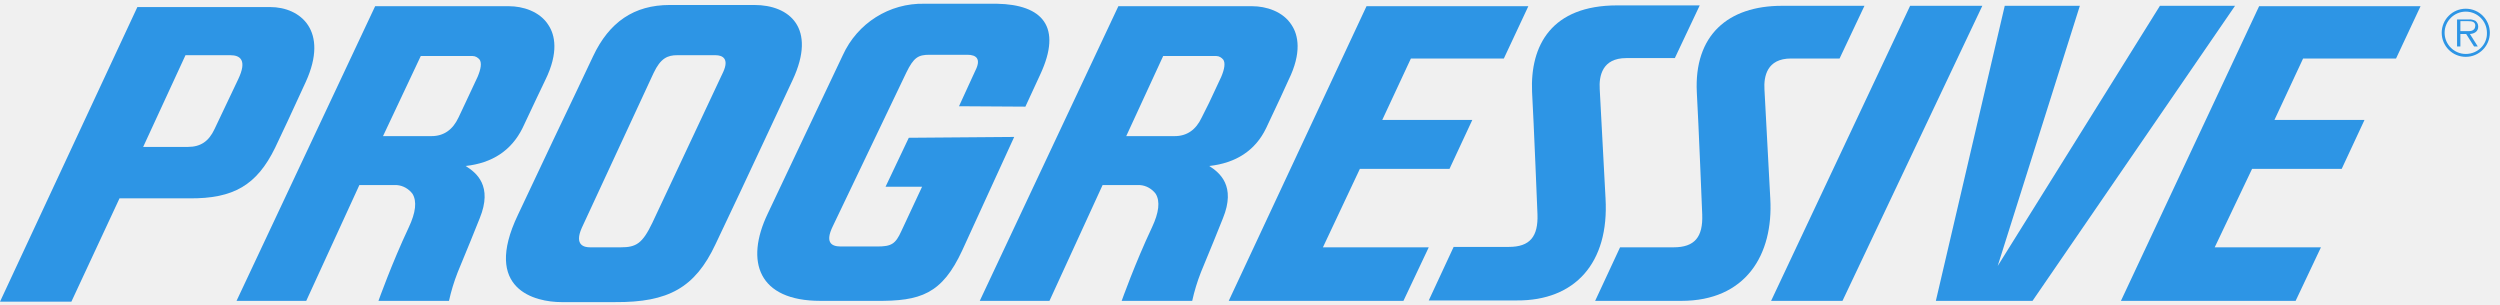
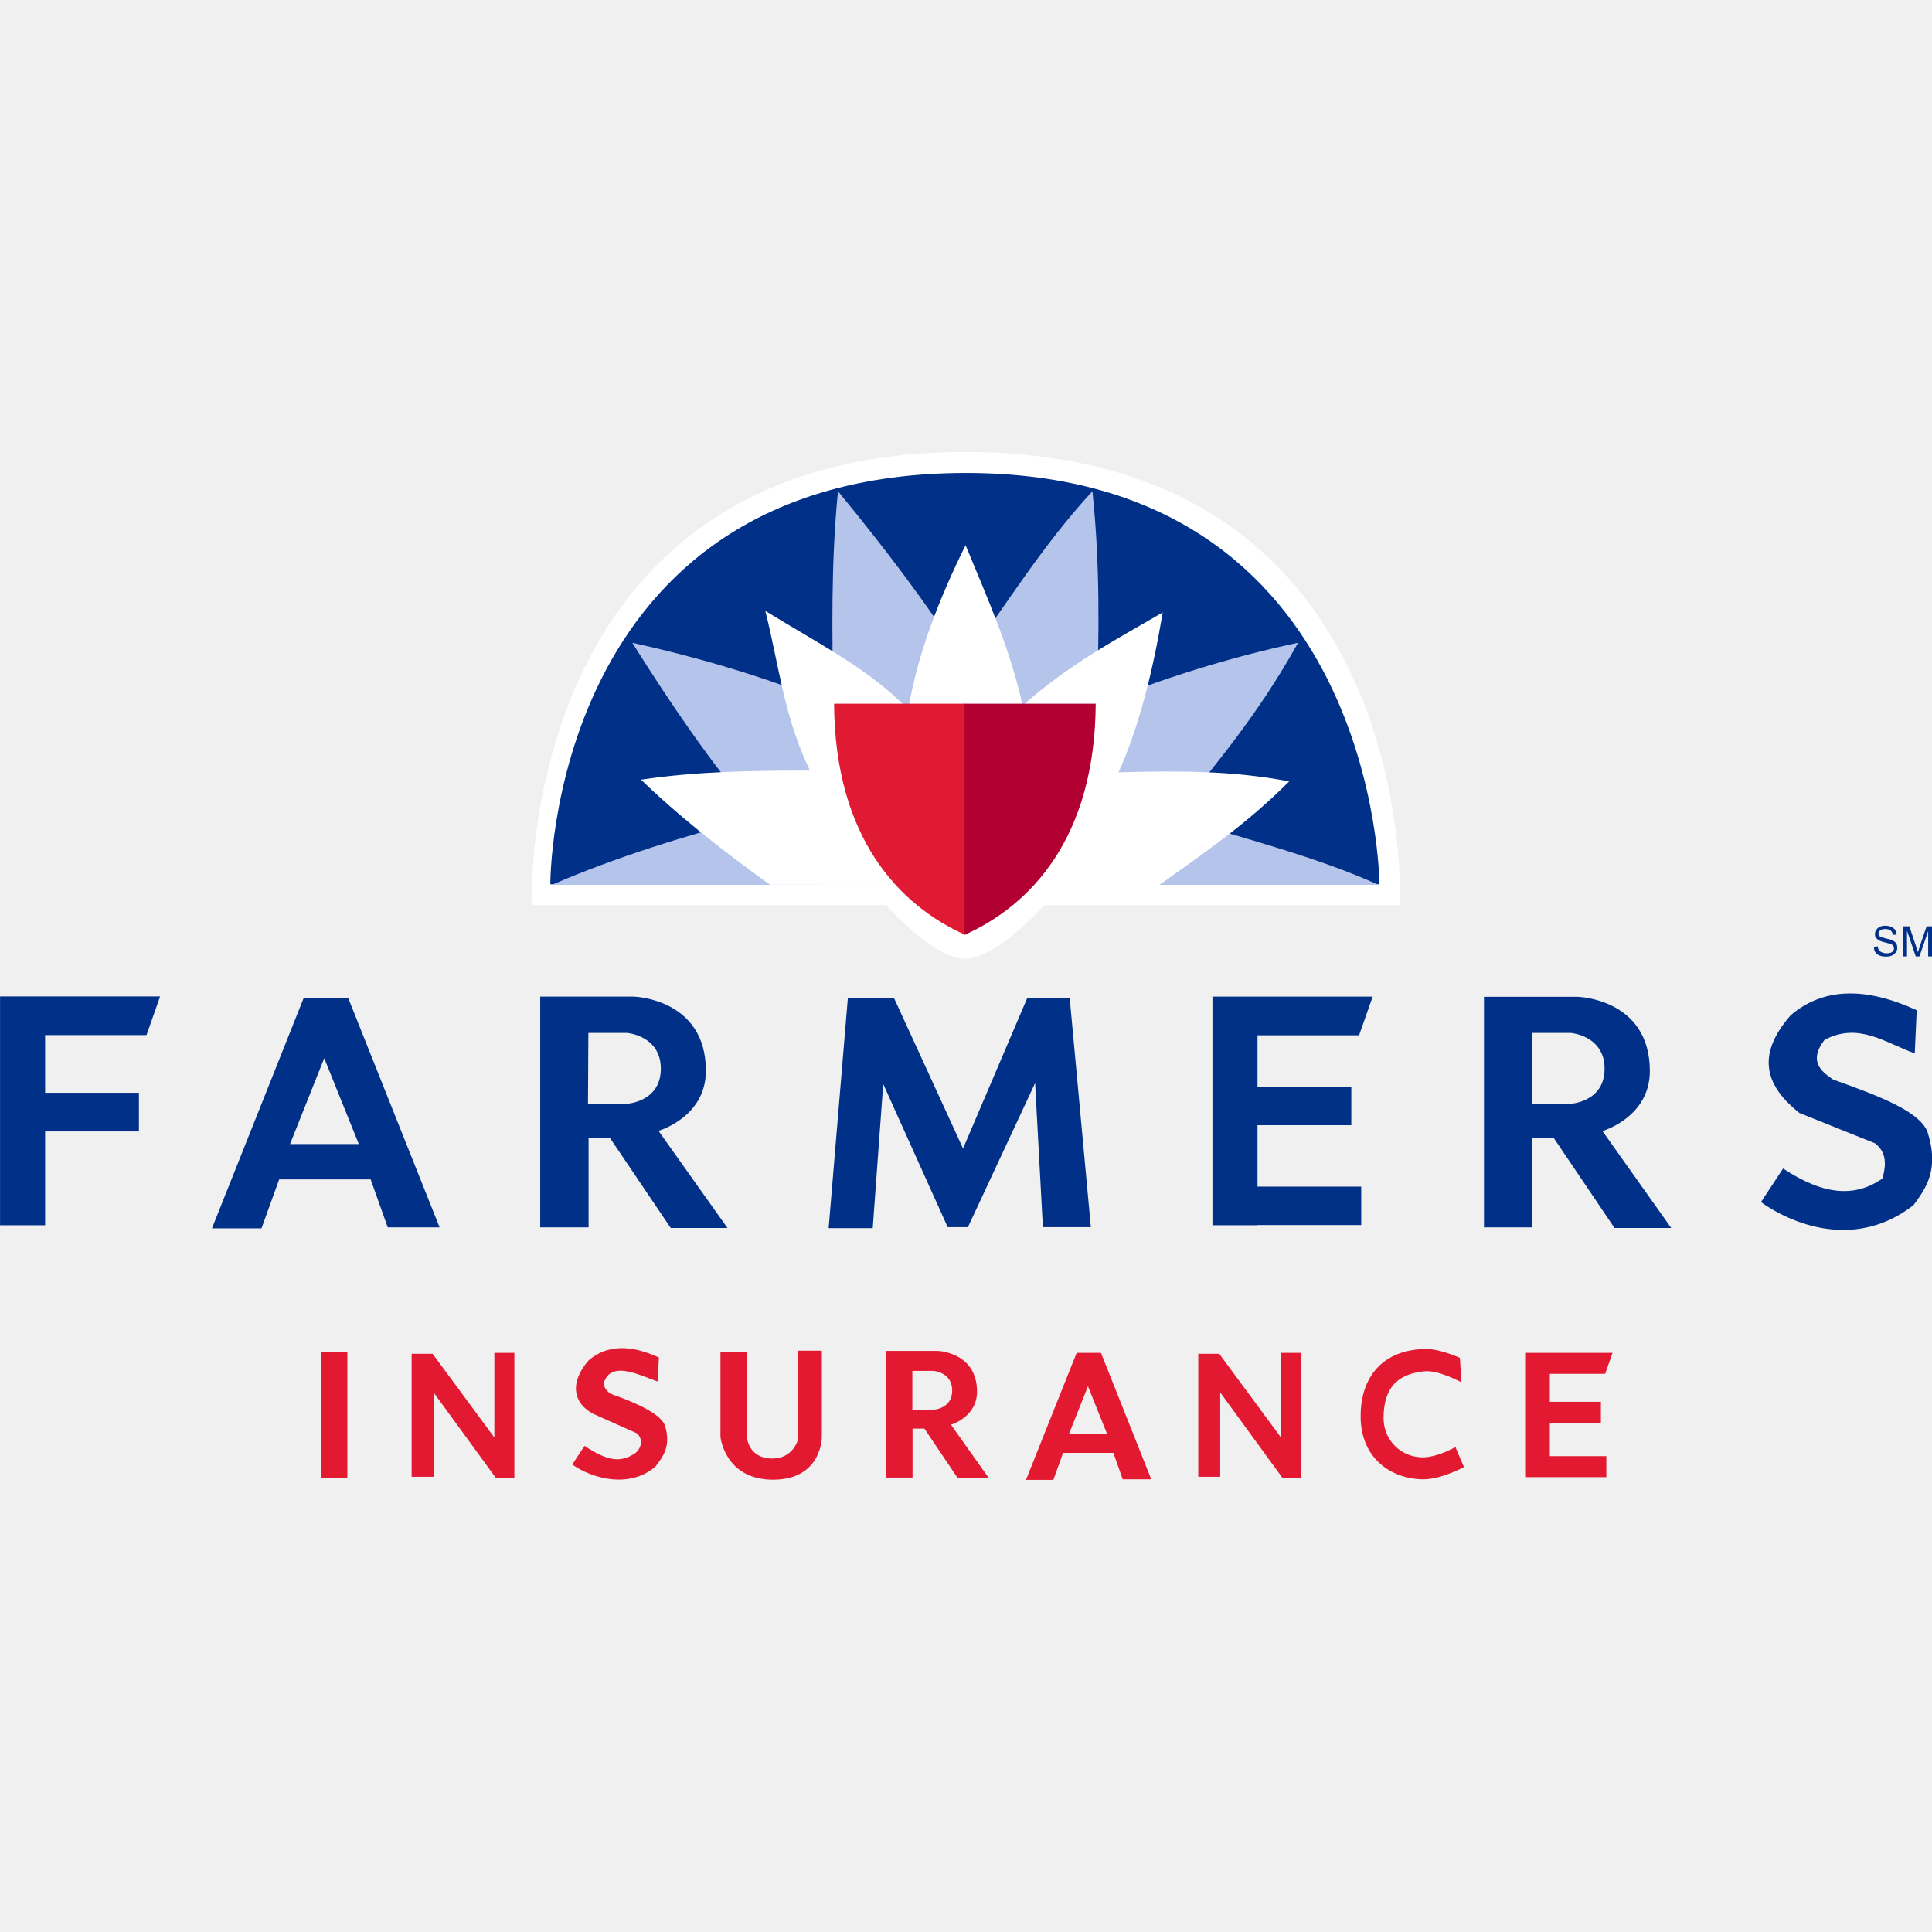
- <svg xmlns="http://www.w3.org/2000/svg" width="164" height="20" viewBox="0 0 164 20" fill="none">
-   <g clip-path="url(#clip0_29_692)">
-     <path d="M79.326 10.889C81.068 10.698 82.347 9.882 83.055 8.412C83.627 7.214 84.525 5.281 84.525 5.254C85.423 3.43 85.151 2.287 84.743 1.661C84.171 0.735 83.028 0.408 82.157 0.408H73.364L64.272 19.736H68.845L72.329 12.141H74.779C75.188 12.168 75.569 12.386 75.814 12.713C76.113 13.203 76.032 13.938 75.569 14.918C74.453 17.286 73.582 19.736 73.582 19.736H78.209C78.346 19.11 78.536 18.484 78.781 17.858C79.135 17.014 80.224 14.346 80.224 14.319C81.095 12.195 80.006 11.324 79.326 10.889ZM78.835 7.704C78.454 8.521 77.856 8.929 77.066 8.929H73.881L76.304 3.675H79.788C79.979 3.675 80.142 3.784 80.251 3.92C80.387 4.138 80.333 4.519 80.115 5.036L79.326 6.724L78.835 7.704Z" fill="#2D95E5" />
-     <path d="M30.543 10.889C32.286 10.698 33.538 9.882 34.273 8.412C34.844 7.214 35.743 5.281 35.77 5.254C36.668 3.43 36.396 2.287 35.988 1.661C35.416 0.735 34.273 0.408 33.402 0.408H24.609L15.517 19.736H20.09L23.574 12.141H26.024C26.433 12.168 26.814 12.386 27.059 12.713C27.358 13.203 27.277 13.938 26.814 14.918C25.698 17.286 24.827 19.736 24.827 19.736H29.454C29.591 19.11 29.781 18.484 30.026 17.858C30.38 17.014 31.469 14.346 31.469 14.319C32.34 12.195 31.251 11.324 30.543 10.889ZM30.081 7.704C29.699 8.521 29.101 8.929 28.311 8.929H25.126L27.603 3.675H31.006C31.197 3.675 31.36 3.784 31.469 3.92C31.605 4.138 31.551 4.519 31.333 5.036L30.543 6.724L30.081 7.704Z" fill="#2D95E5" />
-     <path d="M51.994 5.254C53.6 1.824 51.777 0.327 49.49 0.327H43.937C41.596 0.327 39.962 1.443 38.901 3.702C38.329 4.927 37.376 6.914 36.287 9.201L33.973 14.101C31.632 19.001 35.117 19.818 36.832 19.818H40.343C43.855 19.845 45.597 18.865 46.931 16.034C47.829 14.155 49.109 11.433 50.443 8.575L51.994 5.254ZM47.448 4.709L42.793 14.618C42.14 15.979 41.732 16.224 40.724 16.224H38.71C38.356 16.224 37.648 16.116 38.166 14.945C38.955 13.257 42.222 6.207 42.875 4.791C43.338 3.811 43.8 3.621 44.427 3.621H46.931C47.421 3.621 47.829 3.866 47.448 4.709Z" fill="#2D95E5" />
-     <path d="M59.617 9.038L58.092 12.25H60.488L59.127 15.163C58.746 16.007 58.473 16.17 57.548 16.17H55.152C54.444 16.17 54.172 15.816 54.608 14.891C55.152 13.747 59.453 4.764 59.453 4.764C59.943 3.757 60.243 3.593 60.978 3.593H63.455C64.054 3.593 64.381 3.866 63.972 4.655C63.891 4.818 62.911 6.969 62.911 6.969L67.266 6.996L68.246 4.873C69.689 1.769 68.409 0.299 65.388 0.245H60.651C58.337 0.191 56.241 1.524 55.288 3.621C54.417 5.444 50.361 14.02 50.361 14.02C48.864 17.15 49.735 19.736 53.818 19.736H57.466C60.379 19.763 61.794 19.301 63.128 16.415L66.531 8.983L59.617 9.038Z" fill="#2D95E5" />
-     <path d="M125.304 0.381L116.184 19.736H120.867L130.041 0.381H125.304Z" fill="#2D95E5" />
-     <path d="M141.692 0.381L131.048 17.449L136.438 0.381H131.511L126.992 19.736H133.334L146.619 0.381H141.692Z" fill="#2D95E5" />
-     <path d="M105.323 13.012L104.942 5.853C104.887 4.982 105.105 3.811 106.684 3.811H109.869L111.502 0.354H106.085C101.784 0.354 100.368 2.967 100.504 6.043C100.613 7.922 100.858 14.047 100.858 14.047C100.913 15.517 100.368 16.197 98.98 16.197H95.359L93.726 19.709H99.497C103.308 19.736 105.568 17.259 105.323 13.012Z" fill="#2D95E5" />
-     <path d="M115.749 5.88C115.694 5.009 115.912 3.838 117.491 3.838H120.676L122.309 0.381H116.892C113.353 0.381 111.121 2.314 111.312 6.071C111.421 7.949 111.666 14.074 111.666 14.074C111.72 15.544 111.176 16.224 109.787 16.224H106.276L104.642 19.736H110.304C114.497 19.736 116.348 16.742 116.13 13.012L115.749 5.88Z" fill="#2D95E5" />
-     <path d="M89.207 11.079H95.087L96.584 7.867H90.677L92.555 3.838H98.653L100.259 0.408H89.643L80.605 19.736H92.066L93.726 16.224H86.784L89.207 11.079Z" fill="#2D95E5" />
-     <path d="M139.133 19.736H150.593L152.254 16.224H145.285L147.735 11.079H153.615L155.112 7.867H149.205L151.083 3.838H157.181L158.787 0.408H148.198L139.133 19.736Z" fill="#2D95E5" />
-     <path d="M18.048 9.691C18.429 8.902 19.192 7.268 20.063 5.363C21.587 2.014 19.709 0.463 17.722 0.463H9.011L0 19.791H4.682L7.84 13.012C7.84 13.012 10.481 13.012 12.413 13.012C15.326 13.039 16.851 12.141 18.048 9.691ZM15.626 5.199C14.782 6.996 14.128 8.33 14.074 8.466C13.693 9.283 13.148 9.637 12.332 9.637H9.392L12.168 3.621H15.108C15.762 3.621 16.224 3.947 15.626 5.199Z" fill="#2D95E5" />
-     <path d="M162.571 1.742C162.571 1.579 162.489 1.443 162.381 1.361C162.244 1.307 162.108 1.252 161.945 1.279H161.183V3.049H161.401V2.232H161.782L162.299 3.049H162.544L162.027 2.232C162.326 2.205 162.571 2.069 162.571 1.742ZM161.727 2.042H161.401V1.388H161.918C162.136 1.388 162.381 1.416 162.381 1.688C162.353 2.096 161.972 2.042 161.727 2.042Z" fill="#2D95E5" />
-     <path d="M161.754 0.572C160.883 0.572 160.176 1.279 160.176 2.151C160.176 3.022 160.883 3.729 161.754 3.729C162.626 3.729 163.333 3.022 163.333 2.151C163.333 1.279 162.626 0.572 161.754 0.572ZM161.754 3.539C160.992 3.539 160.366 2.913 160.366 2.151C160.366 1.388 160.992 0.762 161.754 0.762C162.517 0.762 163.143 1.388 163.143 2.151C163.17 2.913 162.544 3.539 161.754 3.539Z" fill="#2D95E5" />
+ <svg xmlns="http://www.w3.org/2000/svg" width="800px" height="800px" viewBox="0 -232.75 994.7 994.7" id="svg2985">
+   <style>.st0{fill:#fff}.st1{fill:#013088}.st2{fill:#b5c4eb}.st3{fill:#e01a33}.st4{fill:#b20032}.st5{fill:#013186}.st6{fill:#e21931}</style>
+   <g id="g3099" transform="translate(-3.969 6.769)">
+     <path id="path3010" class="st0" d="M277.7 226.5h182.5s24.3 27.6 40.7 27.6 40.7-27.6 40.7-27.6h183.2S735.4-6.8 500.9-6.8c-232 0-223.2 233.3-223.2 233.3z" />
+     <path id="path2995" class="st1" d="M287.3 215.8h426.9S713.4 4 501.3 4c-215.1 0-214 211.8-214 211.8z" />
+     <path id="path2997" class="st2" d="M435.4 13.4c-3.6 36.7-3.1 73.4-2.3 110-34.5-14.3-69.1-24.3-103.6-32 19.5 31.1 40.2 61.5 64 89.7-36 9.5-71.5 20.3-105.3 34.9h425.4c-31.8-14.4-69.5-23.9-105.3-34.9 21.3-27.1 42.7-51.4 64-89.7-35.7 7.6-70.2 18.5-103.6 32 1.1-36.2 1.7-72.4-2.3-110-25.5 27.6-44.5 58.5-66 88.2-18.4-29.4-40.8-58.8-65-88.2z" />
+     <path id="path3002" class="st0" d="M400.4 216c-26.8-19.2-49.2-37.4-66.4-54.1 29.7-4.4 57.3-4.6 87-4.7-13.2-26.9-16-54.3-23-82.2 26.4 16.3 54.4 30.4 73.6 50.9 4.6-28.3 16-57.5 29.5-84.7 11.6 27.9 23.8 55.8 29.3 82.6 24.1-21.4 48.1-34 72.2-48-5.1 30.4-12.1 58.5-22.7 82.3 28.9-.7 57.8-1.1 87.8 4.7-22.3 22.4-44.5 37.3-66.8 53.3l-200.5-.1z" />
+     <path id="path3004" class="st3" d="M500.9 241.8v-119h-67.5c.4 69.4 33.8 103.9 67.5 119z" />
+     <path id="path3006" class="st4" d="M500.6 241.8v-119h67.5c-.4 69.4-33.8 103.9-67.5 119z" />
+     <path id="rect3012" class="st1" d="M4 273.6V391.3h23.2V343h48.3v-19.9H27.2v-29.7h52.2l7-19.9H4z" />
+     <path id="path3019" class="st5" d="M628.2 273.6v117.7h23.2v-.1h53.4v-19.8h-53.4v-31.6h48.3V320h-48.3v-26.5h52.3l7-19.9h-82.5z" />
+     <path id="path3029" class="st1" d="M160.4 274.1l-47.3 118.8h25.5l9.1-25.2h47.1l8.8 24.7h26.7l-47.1-118.2h-22.8zm10.5 31.2l17.8 44.2h-35.4l17.6-44.2z" />
+     <path id="path3034" class="st1" d="M282.1 273.6v118.8H307v-45.9h11.1l31.2 46.2h29.2l-35.5-50s24.4-7 24.4-30.9c0-37.3-37.1-38.2-37.1-38.2h-48.2zm24.8 18.7h20s17.3 1.4 17.3 18.4c0 17.3-17.7 18.1-17.7 18.1h-19.8l.2-36.5z" />
+     <path id="path3039" class="st1" d="M768 273.6v118.8h24.9v-45.9H804l31.2 46.2h29.2L829 342.8s24.4-7 24.4-30.9c0-37.3-37.1-38.2-37.1-38.2H768zm24.8 18.7h20s17.3 1.4 17.3 18.4c0 17.3-17.7 18.1-17.7 18.1h-19.8l.2-36.5z" />
+     <path id="path3041" class="st1" d="M458.7 318.6l-5.4 74.2h-22.7l9.9-118.6h23.7l35.6 77.6 33.1-77.6h21.8l10.9 118.1h-24.7l-4-74.2-34.6 74.2h-10.4l-33.2-73.7z" />
+     <path id="path3043" class="st1" d="M910.6 379.4l11.4-17.3c21.6 14.3 37.5 14.6 51.1 5.2 2.9-9.6.7-14.7-3.8-18.2l-38.9-15.6c-16.8-13.4-23.1-29.1-4.4-50.4 16.9-14.3 38.7-14.5 64.8-2.5l-1 22.2c-15-5.3-29-16.3-46.5-6.9-8.7 11.4-.9 16.7 4.5 20.4 24.9 8.9 43.8 16.3 48.4 26.5 6.6 20.2-1 29.8-7 38.1-28.2 22.1-60 11.6-78.6-1.5z" />
+     <path id="rect3045" class="st6" d="M169.5 456.5h13.3v64.8h-13.3v-64.8z" />
+     <path id="path3054" class="st6" d="M227.2 477.4v43.4h-11.3v-63.3h10.8l31.8 43.1V457h10.3v64.3h-9.6l-32-43.9z" />
+     <path id="path3056" class="st6" d="M632.2 477.4v43.4h-11.3v-63.3h10.8l31.8 43.1V457h10.3v64.3h-9.6l-32-43.9z" />
+     <path id="path3058" class="st6" d="M298.6 514.5l6.3-9.6c12 7.9 18.7 8.9 26.3 3.6 3.1-2.6 4-7.2.6-10.1l-22.2-9.9c-10.2-5.2-12.9-15.8-2.5-27.7 9.4-8 21.5-8.1 36.1-1.4l-.6 12.4c-8.4-3-19.7-8.7-25.3-3.5-4.3 4.5-1.9 7.8 1.1 9.8 13.9 4.9 25.3 10.3 27.8 16 3.7 11.2-1.4 16.9-4.8 21.5-13.5 11.4-32.4 6.2-42.8-1.1z" />
+     <path id="path3060" class="st6" d="M402 522.3c-24.9 0-27.1-22-27.1-22v-43.9h13.6v43.8s.5 11.2 13.1 11.2c11.1 0 13.3-10.1 13.3-10.1v-45.4h12.2v43.9c.1 0 .4 22.5-25.1 22.5z" />
+     <path id="path3062" class="st6" d="M460.1 456v65.2h13.7V496h6.1l17.1 25.4h16L493.6 494s13.4-3.9 13.4-17c0-20.5-20.4-21-20.4-21h-26.5zm13.6 10.3h11s9.5.7 9.5 10.1c0 9.5-9.7 9.9-9.7 9.9h-10.8v-20z" />
+     <path id="path3064" class="st6" d="M558.3 457l-26.1 65.4h14.1l5-13.9h25.9l4.8 13.6h14.7L570.8 457h-12.5zm5.8 17.2l9.8 24.4h-19.5l9.7-24.4z" />
+     <path id="path3066" class="st6" d="M704.5 490.1c-.2-18.1 9-34.3 32.8-35.1 7.7-.3 18.3 4.6 18.3 4.6l.8 12.6s-11.8-6.5-19.1-5.7c-11.9 1.2-21 6.7-21 24.1 0 11.4 9 20.2 20.2 20.2 7.6 0 16.8-5.3 16.8-5.3l4.4 10.3s-11.6 6.3-20.8 6.3c-17.1-.1-32.2-11.1-32.4-32z" />
+     <path id="path3068" class="st6" d="M789.2 457v64H831v-10.8h-29.1V493h26.3v-10.8h-26.3v-14.4h28.5l3.8-10.8h-45z" />
+     <path id="path3088" class="st1" d="M968.8 247.9l1.9-.2c.1.8.3 1.4.6 1.9s.9.9 1.6 1.2c.7.3 1.5.5 2.4.5.8 0 1.5-.1 2.1-.3.6-.2 1-.6 1.3-1 .3-.4.4-.8.4-1.3s-.1-.9-.4-1.3-.7-.7-1.4-.9c-.4-.2-1.3-.4-2.8-.8-1.4-.3-2.4-.7-3-1-.7-.4-1.3-.9-1.7-1.4-.4-.6-.5-1.2-.5-1.9 0-.8.2-1.5.7-2.2.4-.7 1.1-1.2 1.9-1.6.9-.4 1.8-.5 2.8-.5 1.2 0 2.2.2 3 .6.9.4 1.6.9 2 1.6.5.7.7 1.5.8 2.4l-2 .1c-.1-1-.5-1.7-1.1-2.2-.6-.5-1.5-.8-2.7-.8-1.2 0-2.1.2-2.7.7-.6.5-.9 1-.9 1.6 0 .6.2 1 .6 1.4.4.4 1.4.7 3.1 1.1 1.7.4 2.8.7 3.4 1 .9.4 1.6.9 2 1.6.4.6.6 1.4.6 2.2 0 .8-.2 1.6-.7 2.3s-1.2 1.3-2 1.7c-.9.4-1.9.6-3 .6-1.4 0-2.6-.2-3.5-.6s-1.7-1-2.2-1.8-.6-1.6-.6-2.7z" />
+     <path id="path3090" class="st1" d="M983.9 252.9v-15.5h3.1l3.7 11c.3 1 .6 1.8.7 2.3.2-.6.5-1.4.8-2.5l3.7-10.8h2.8v15.5h-2v-13l-4.5 13h-1.9l-4.5-13.2v13.2h-1.9z" />
  </g>
-   <defs>
-     <clipPath id="clip0_29_692">
-       <rect width="163.333" height="19.872" fill="white" />
-     </clipPath>
-   </defs>
</svg>
